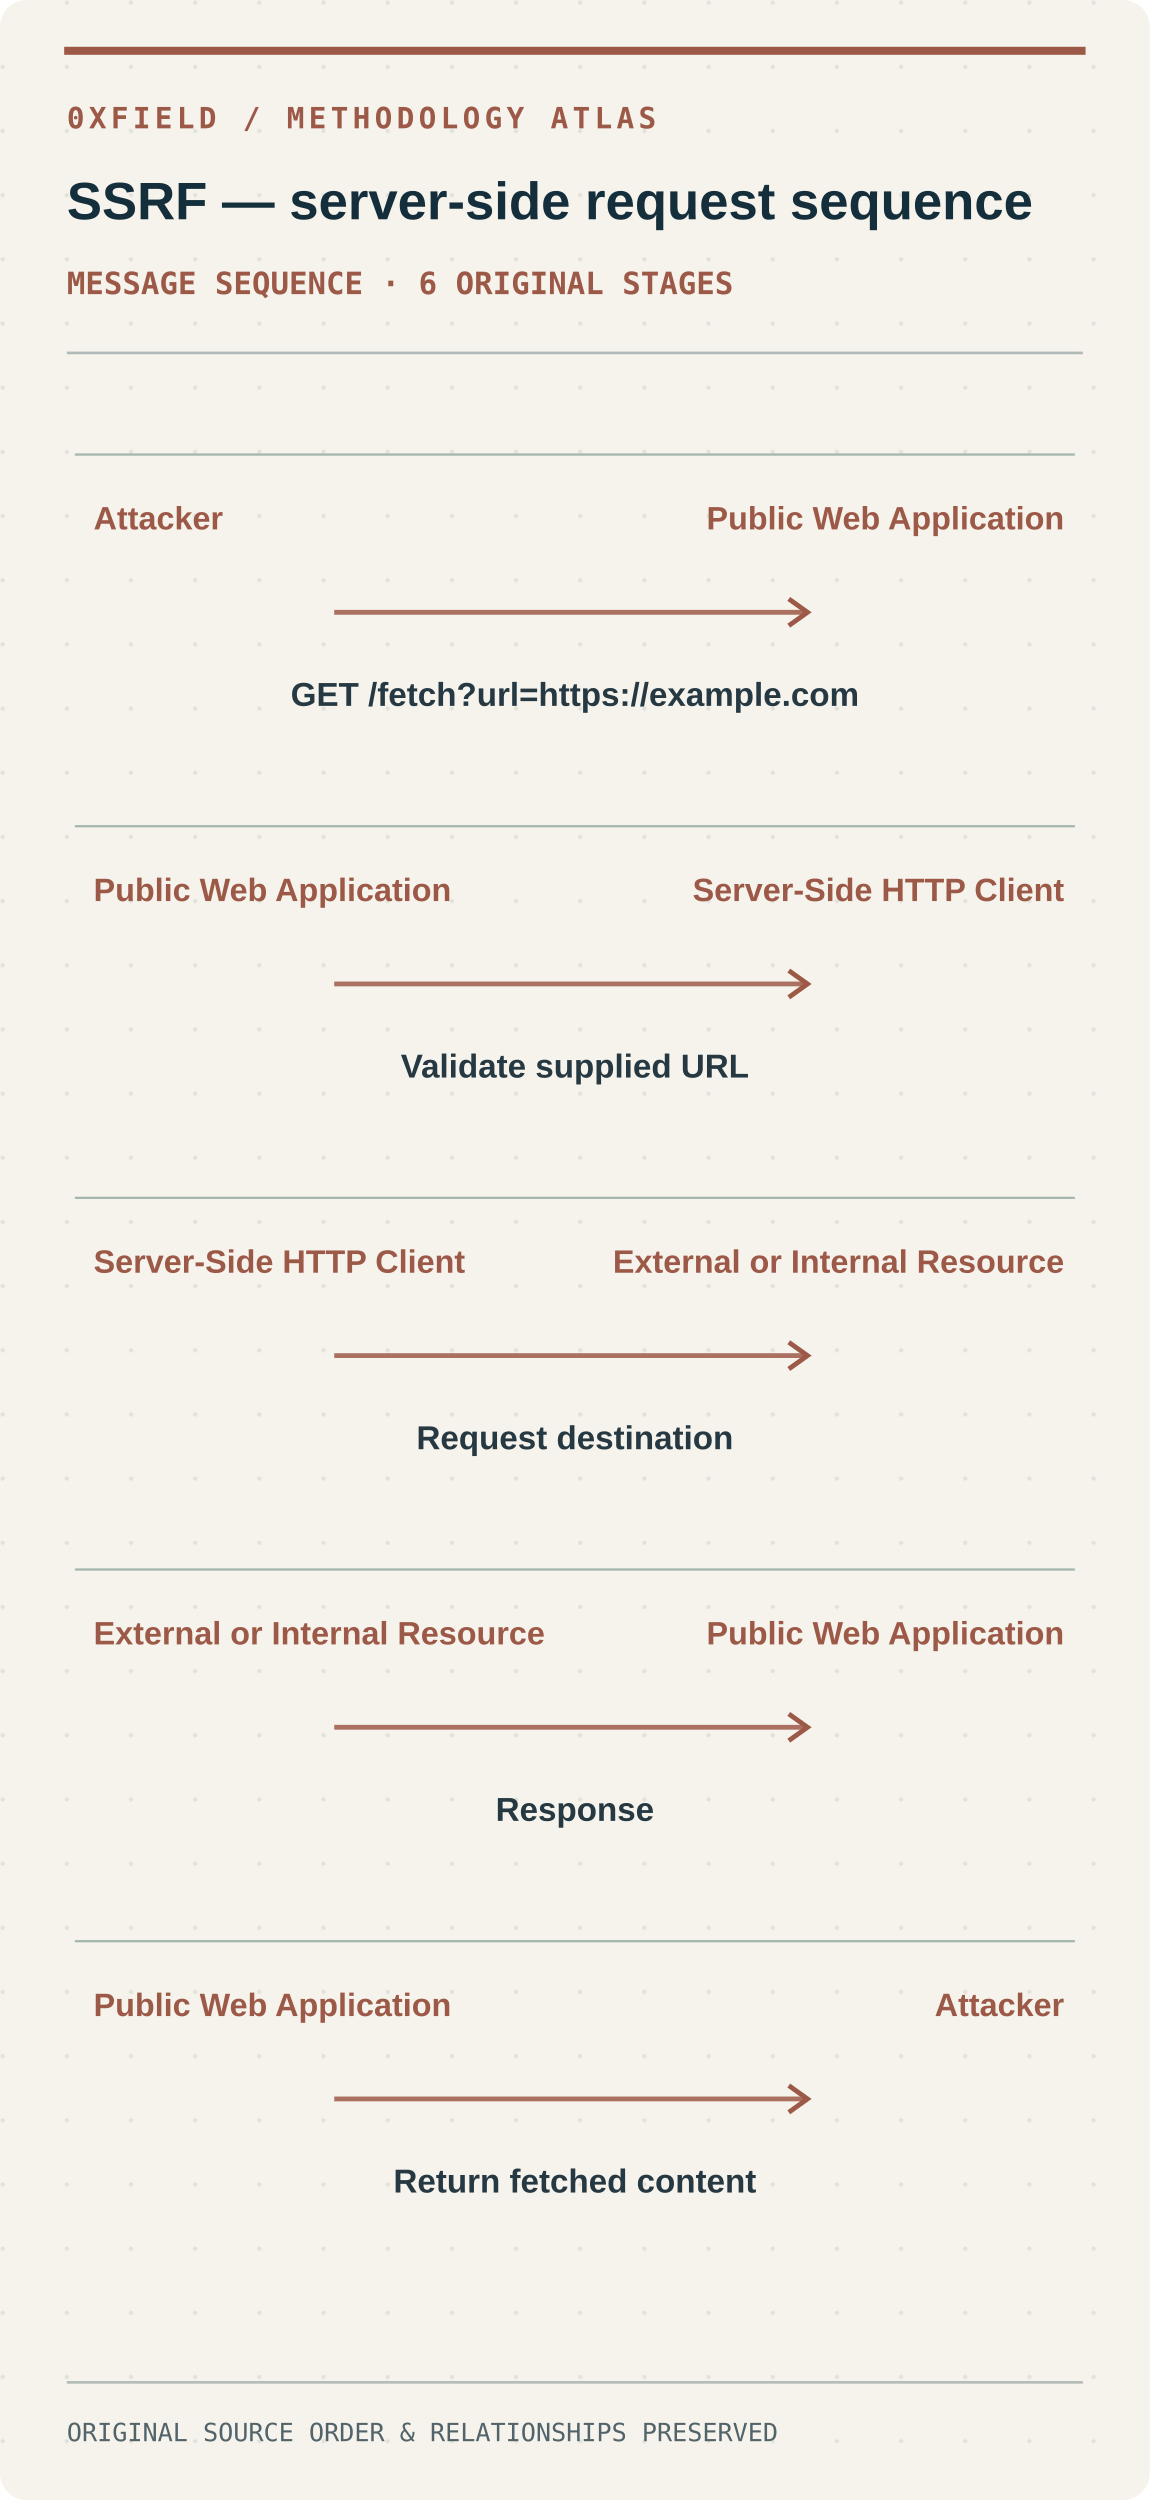
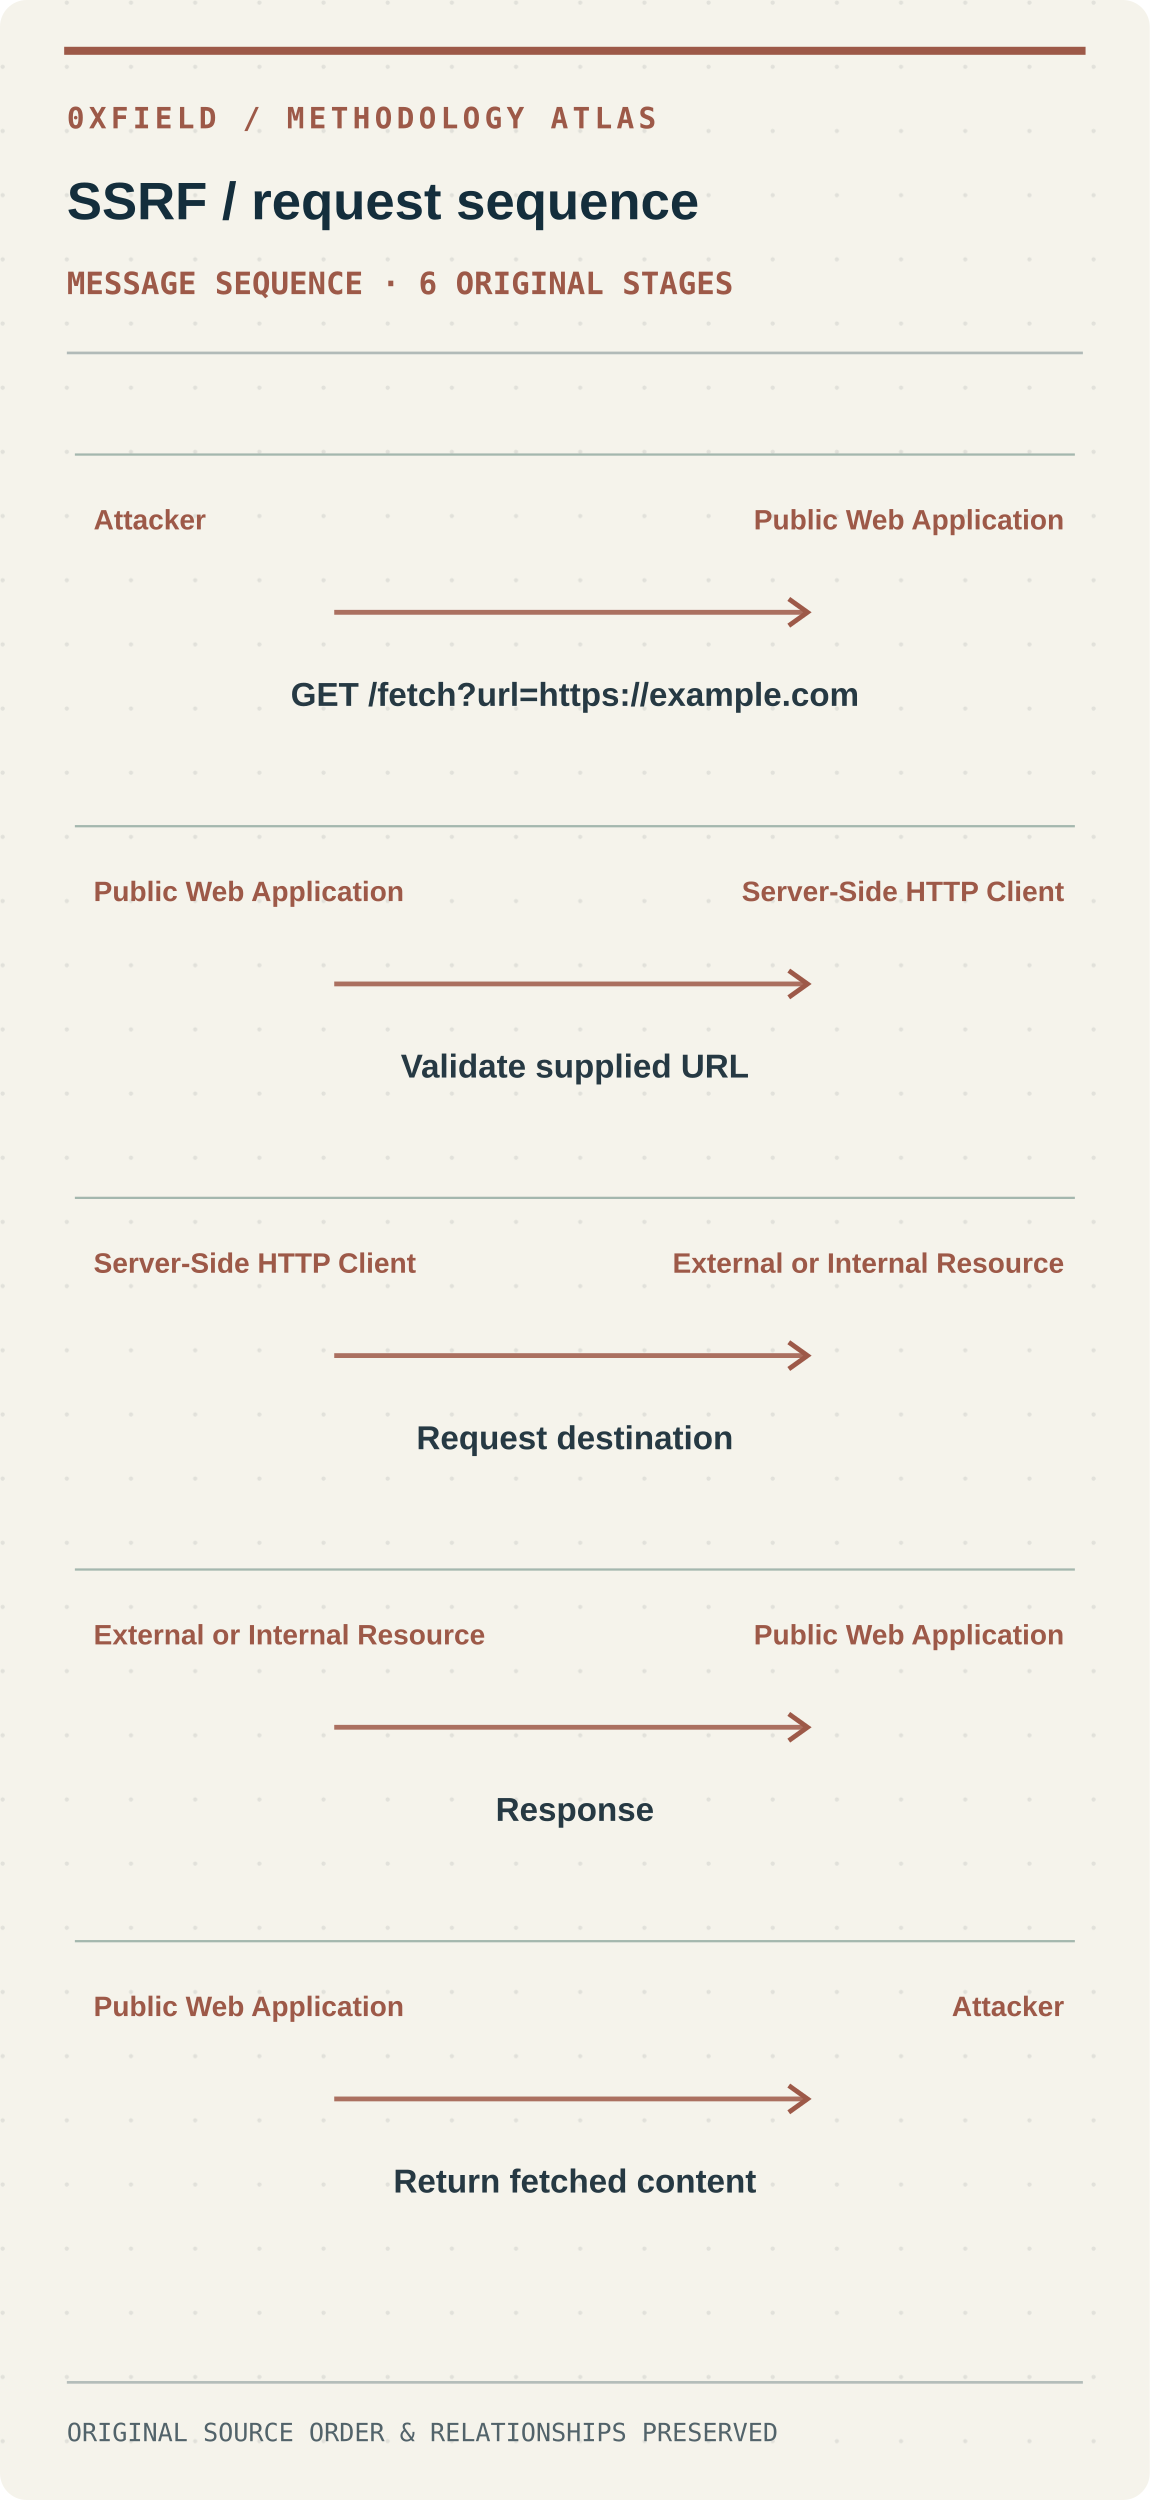
<svg xmlns="http://www.w3.org/2000/svg" width="430" height="935" viewBox="0 0 430 935" data-layout="sequence" role="img" aria-labelledby="atlas-title atlas-desc">
  <defs>
    <pattern id="atlas-dot" width="24" height="24" patternUnits="userSpaceOnUse">
      <circle cx="1" cy="1" r=".8" fill="#8d9693" opacity=".19" />
    </pattern>
  </defs>
  <rect width="430" height="935" rx="10" fill="#f5f3eb" />
  <rect width="430" height="935" rx="10" fill="url(#atlas-dot)" />
  <path d="M24 19H406" stroke="#9d5948" stroke-width="3" />
  <text x="25" y="48" font-family="Consolas,monospace" fill="#9d5948" font-size="11" letter-spacing="1.6" font-weight="700">0XFIELD  /  METHODOLOGY ATLAS</text>
-   <text x="25" y="82" font-family="Arial,Helvetica,sans-serif" font-weight="800" font-size="19.7" fill="#142e3c">SSRF — server-side request sequence</text>
+   <text x="25" y="82" font-family="Arial,Helvetica,sans-serif" font-weight="800" font-size="19.7" fill="#142e3c">SSRF / request sequence</text>
  <text x="25" y="110" font-family="Consolas,monospace" font-size="11.5" font-weight="700" fill="#9d5948">MESSAGE SEQUENCE  ·  6 ORIGINAL STAGES</text>
  <path d="M25 132H405" stroke="#91a0a0" stroke-width="1" opacity=".68" />
  <g id="message-01">
    <path d="M28 170H402" stroke="#a4b7ae" stroke-width=".85" />
-     <text x="35" y="198" font-family="Arial,Helvetica,sans-serif" font-size="12.1" font-weight="700" text-anchor="start" fill="#9d5948">
+     <text x="35" y="198" font-family="Arial,Helvetica,sans-serif" font-size="10.5" font-weight="700" text-anchor="start" fill="#9d5948">
      <tspan x="35" dy="0">Attacker</tspan>
    </text>
-     <text x="398" y="198" font-family="Arial,Helvetica,sans-serif" font-size="12.1" font-weight="700" text-anchor="end" fill="#9d5948">
+     <text x="398" y="198" font-family="Arial,Helvetica,sans-serif" font-size="10.5" font-weight="700" text-anchor="end" fill="#9d5948">
      <tspan x="398" dy="0">Public Web Application</tspan>
    </text>
    <path d="M125 229H302" stroke="#9d5948" stroke-width="1.8" stroke-linejoin="round" fill="none" opacity=".85" />
    <path d="M295 224L302 229L295 234" stroke="#9d5948" stroke-width="1.8" fill="none" />
    <text x="215" y="264" font-family="Arial,Helvetica,sans-serif" font-size="12.4" font-weight="600" text-anchor="middle" fill="#263943">
      <tspan x="215" dy="0">GET /fetch?url=https://example.com</tspan>
    </text>
  </g>
  <g id="message-02">
    <path d="M28 309H402" stroke="#a4b7ae" stroke-width=".85" />
-     <text x="35" y="337" font-family="Arial,Helvetica,sans-serif" font-size="12.1" font-weight="700" text-anchor="start" fill="#9d5948">
+     <text x="35" y="337" font-family="Arial,Helvetica,sans-serif" font-size="10.5" font-weight="700" text-anchor="start" fill="#9d5948">
      <tspan x="35" dy="0">Public Web Application</tspan>
    </text>
-     <text x="398" y="337" font-family="Arial,Helvetica,sans-serif" font-size="12.1" font-weight="700" text-anchor="end" fill="#9d5948">
+     <text x="398" y="337" font-family="Arial,Helvetica,sans-serif" font-size="10.5" font-weight="700" text-anchor="end" fill="#9d5948">
      <tspan x="398" dy="0">Server-Side HTTP Client</tspan>
    </text>
    <path d="M125 368H302" stroke="#9d5948" stroke-width="1.8" stroke-linejoin="round" fill="none" opacity=".85" />
    <path d="M295 363L302 368L295 373" stroke="#9d5948" stroke-width="1.8" fill="none" />
    <text x="215" y="403" font-family="Arial,Helvetica,sans-serif" font-size="12.4" font-weight="600" text-anchor="middle" fill="#263943">
      <tspan x="215" dy="0">Validate supplied URL</tspan>
    </text>
  </g>
  <g id="message-03">
    <path d="M28 448H402" stroke="#a4b7ae" stroke-width=".85" />
-     <text x="35" y="476" font-family="Arial,Helvetica,sans-serif" font-size="12.1" font-weight="700" text-anchor="start" fill="#9d5948">
+     <text x="35" y="476" font-family="Arial,Helvetica,sans-serif" font-size="10.5" font-weight="700" text-anchor="start" fill="#9d5948">
      <tspan x="35" dy="0">Server-Side HTTP Client</tspan>
    </text>
-     <text x="398" y="476" font-family="Arial,Helvetica,sans-serif" font-size="12.1" font-weight="700" text-anchor="end" fill="#9d5948">
+     <text x="398" y="476" font-family="Arial,Helvetica,sans-serif" font-size="10.5" font-weight="700" text-anchor="end" fill="#9d5948">
      <tspan x="398" dy="0">External or Internal Resource</tspan>
    </text>
    <path d="M125 507H302" stroke="#9d5948" stroke-width="1.8" stroke-linejoin="round" fill="none" opacity=".85" />
    <path d="M295 502L302 507L295 512" stroke="#9d5948" stroke-width="1.8" fill="none" />
    <text x="215" y="542" font-family="Arial,Helvetica,sans-serif" font-size="12.4" font-weight="600" text-anchor="middle" fill="#263943">
      <tspan x="215" dy="0">Request destination</tspan>
    </text>
  </g>
  <g id="message-04">
    <path d="M28 587H402" stroke="#a4b7ae" stroke-width=".85" />
-     <text x="35" y="615" font-family="Arial,Helvetica,sans-serif" font-size="12.1" font-weight="700" text-anchor="start" fill="#9d5948">
+     <text x="35" y="615" font-family="Arial,Helvetica,sans-serif" font-size="10.5" font-weight="700" text-anchor="start" fill="#9d5948">
      <tspan x="35" dy="0">External or Internal Resource</tspan>
    </text>
-     <text x="398" y="615" font-family="Arial,Helvetica,sans-serif" font-size="12.1" font-weight="700" text-anchor="end" fill="#9d5948">
+     <text x="398" y="615" font-family="Arial,Helvetica,sans-serif" font-size="10.5" font-weight="700" text-anchor="end" fill="#9d5948">
      <tspan x="398" dy="0">Public Web Application</tspan>
    </text>
    <path d="M125 646H302" stroke="#9d5948" stroke-width="1.8" stroke-linejoin="round" fill="none" opacity=".85" />
    <path d="M295 641L302 646L295 651" stroke="#9d5948" stroke-width="1.8" fill="none" />
    <text x="215" y="681" font-family="Arial,Helvetica,sans-serif" font-size="12.4" font-weight="600" text-anchor="middle" fill="#263943">
      <tspan x="215" dy="0">Response</tspan>
    </text>
  </g>
  <g id="message-05">
    <path d="M28 726H402" stroke="#a4b7ae" stroke-width=".85" />
-     <text x="35" y="754" font-family="Arial,Helvetica,sans-serif" font-size="12.1" font-weight="700" text-anchor="start" fill="#9d5948">
+     <text x="35" y="754" font-family="Arial,Helvetica,sans-serif" font-size="10.5" font-weight="700" text-anchor="start" fill="#9d5948">
      <tspan x="35" dy="0">Public Web Application</tspan>
    </text>
-     <text x="398" y="754" font-family="Arial,Helvetica,sans-serif" font-size="12.1" font-weight="700" text-anchor="end" fill="#9d5948">
+     <text x="398" y="754" font-family="Arial,Helvetica,sans-serif" font-size="10.5" font-weight="700" text-anchor="end" fill="#9d5948">
      <tspan x="398" dy="0">Attacker</tspan>
    </text>
    <path d="M125 785H302" stroke="#9d5948" stroke-width="1.8" stroke-linejoin="round" fill="none" opacity=".85" />
    <path d="M295 780L302 785L295 790" stroke="#9d5948" stroke-width="1.8" fill="none" />
    <text x="215" y="820" font-family="Arial,Helvetica,sans-serif" font-size="12.4" font-weight="600" text-anchor="middle" fill="#263943">
      <tspan x="215" dy="0">Return fetched content</tspan>
    </text>
  </g>
  <g id="stage-index" />
  <path d="M25 891H405" stroke="#91a0a0" stroke-width="1" opacity=".65" />
  <text x="25" y="913" fill="#52636a" font-family="Consolas,monospace" font-size="9.4">ORIGINAL SOURCE ORDER &amp; RELATIONSHIPS PRESERVED</text>
</svg>
